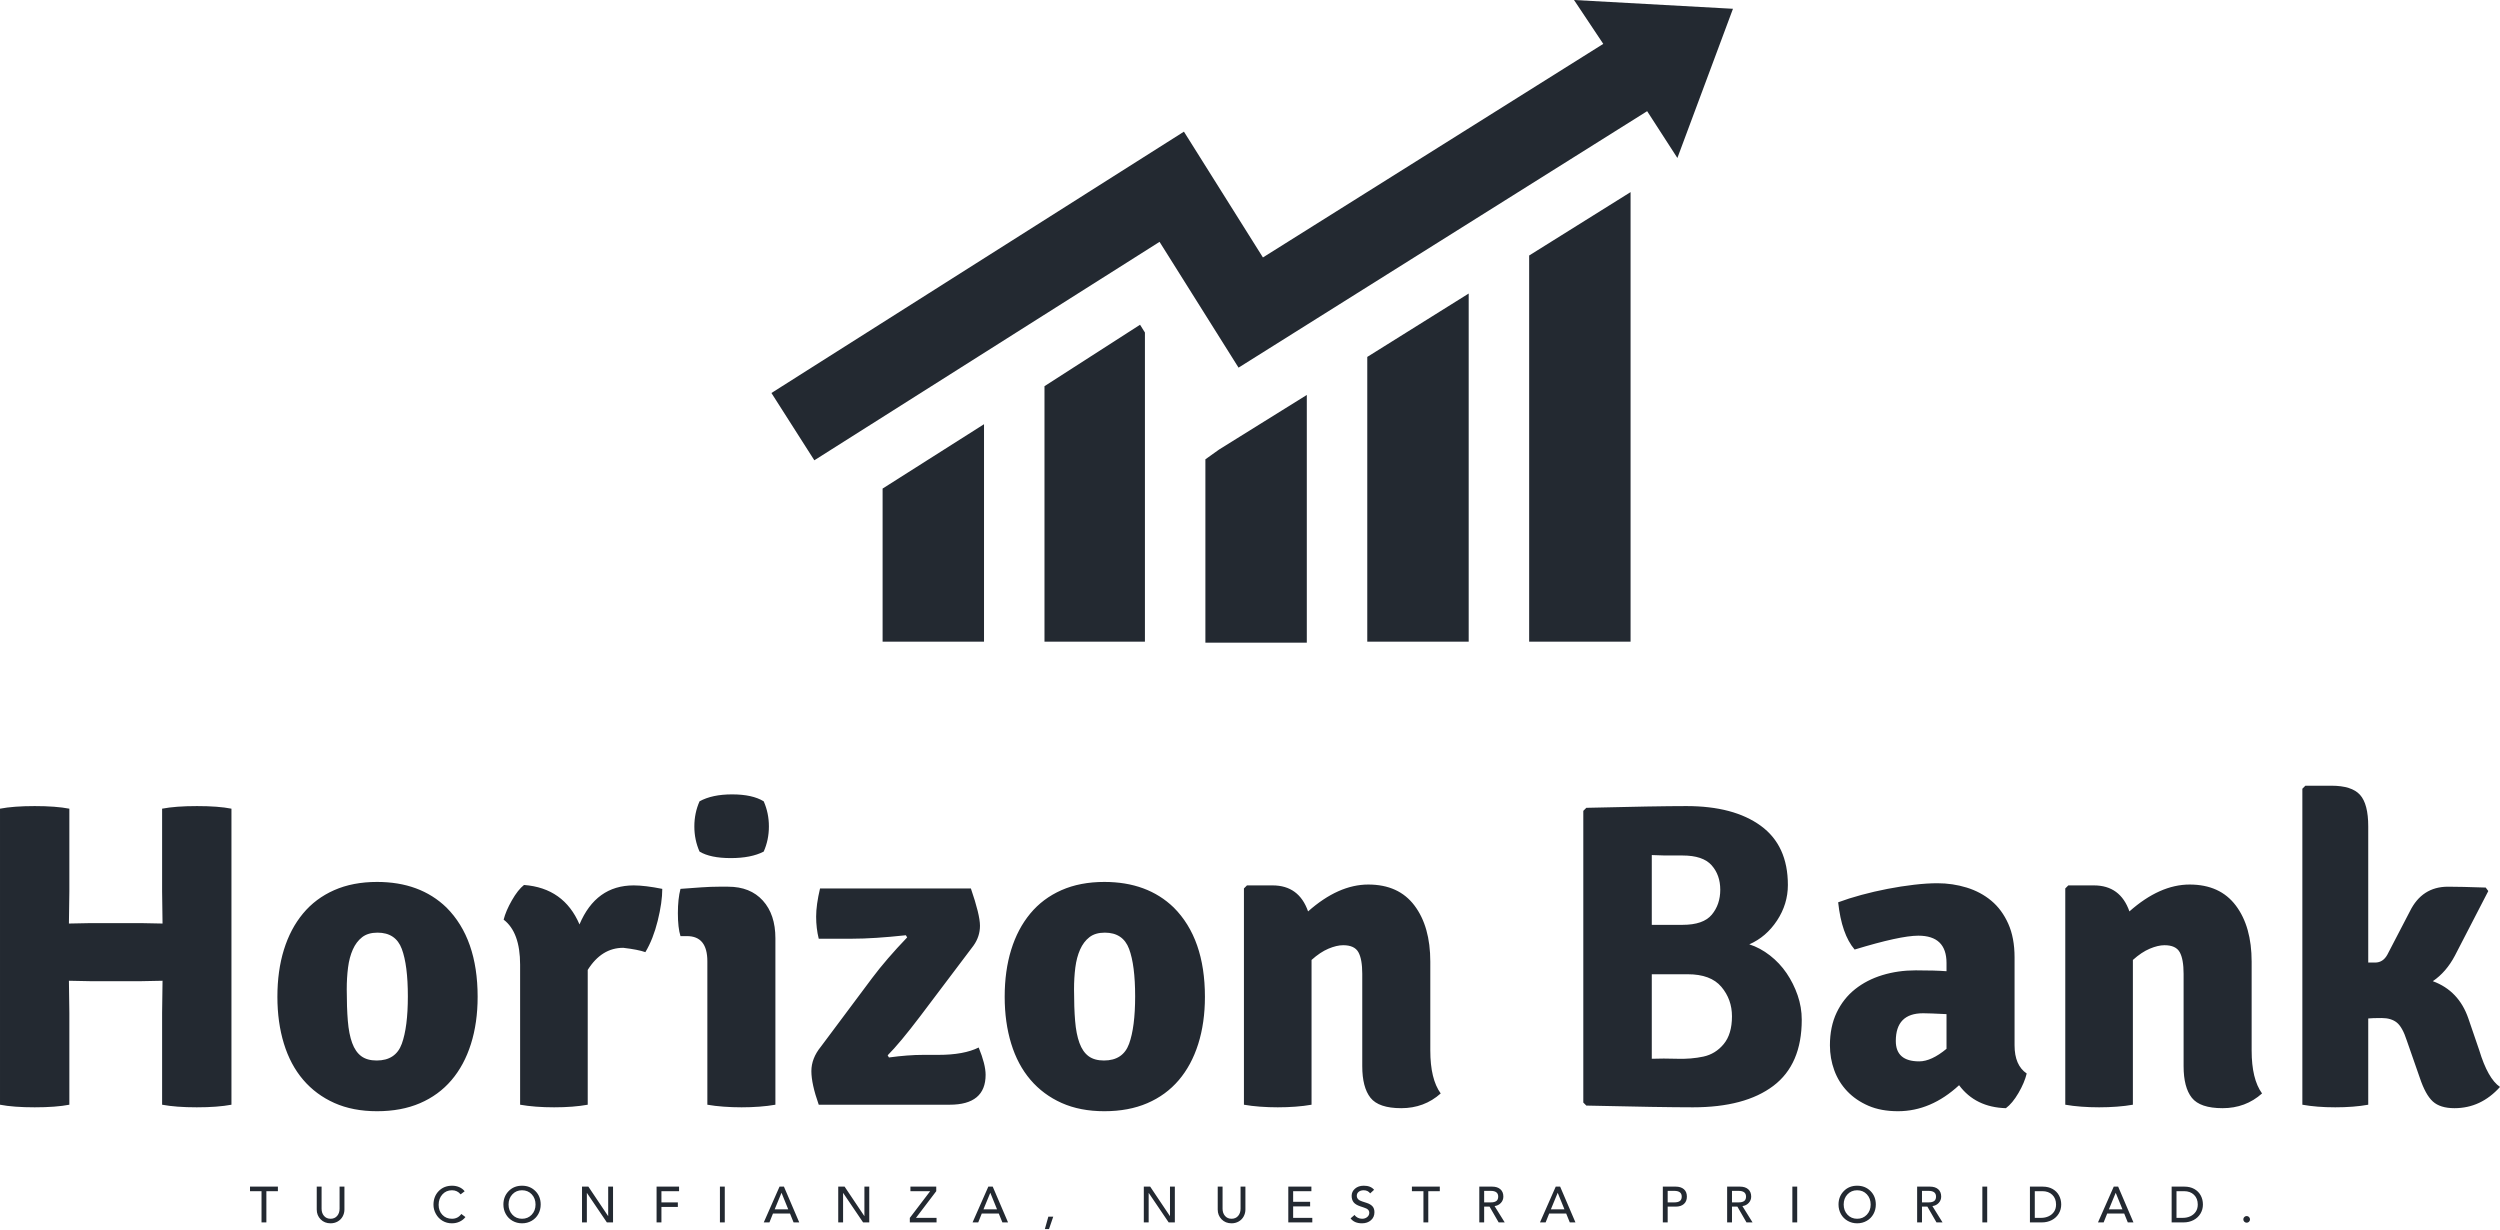
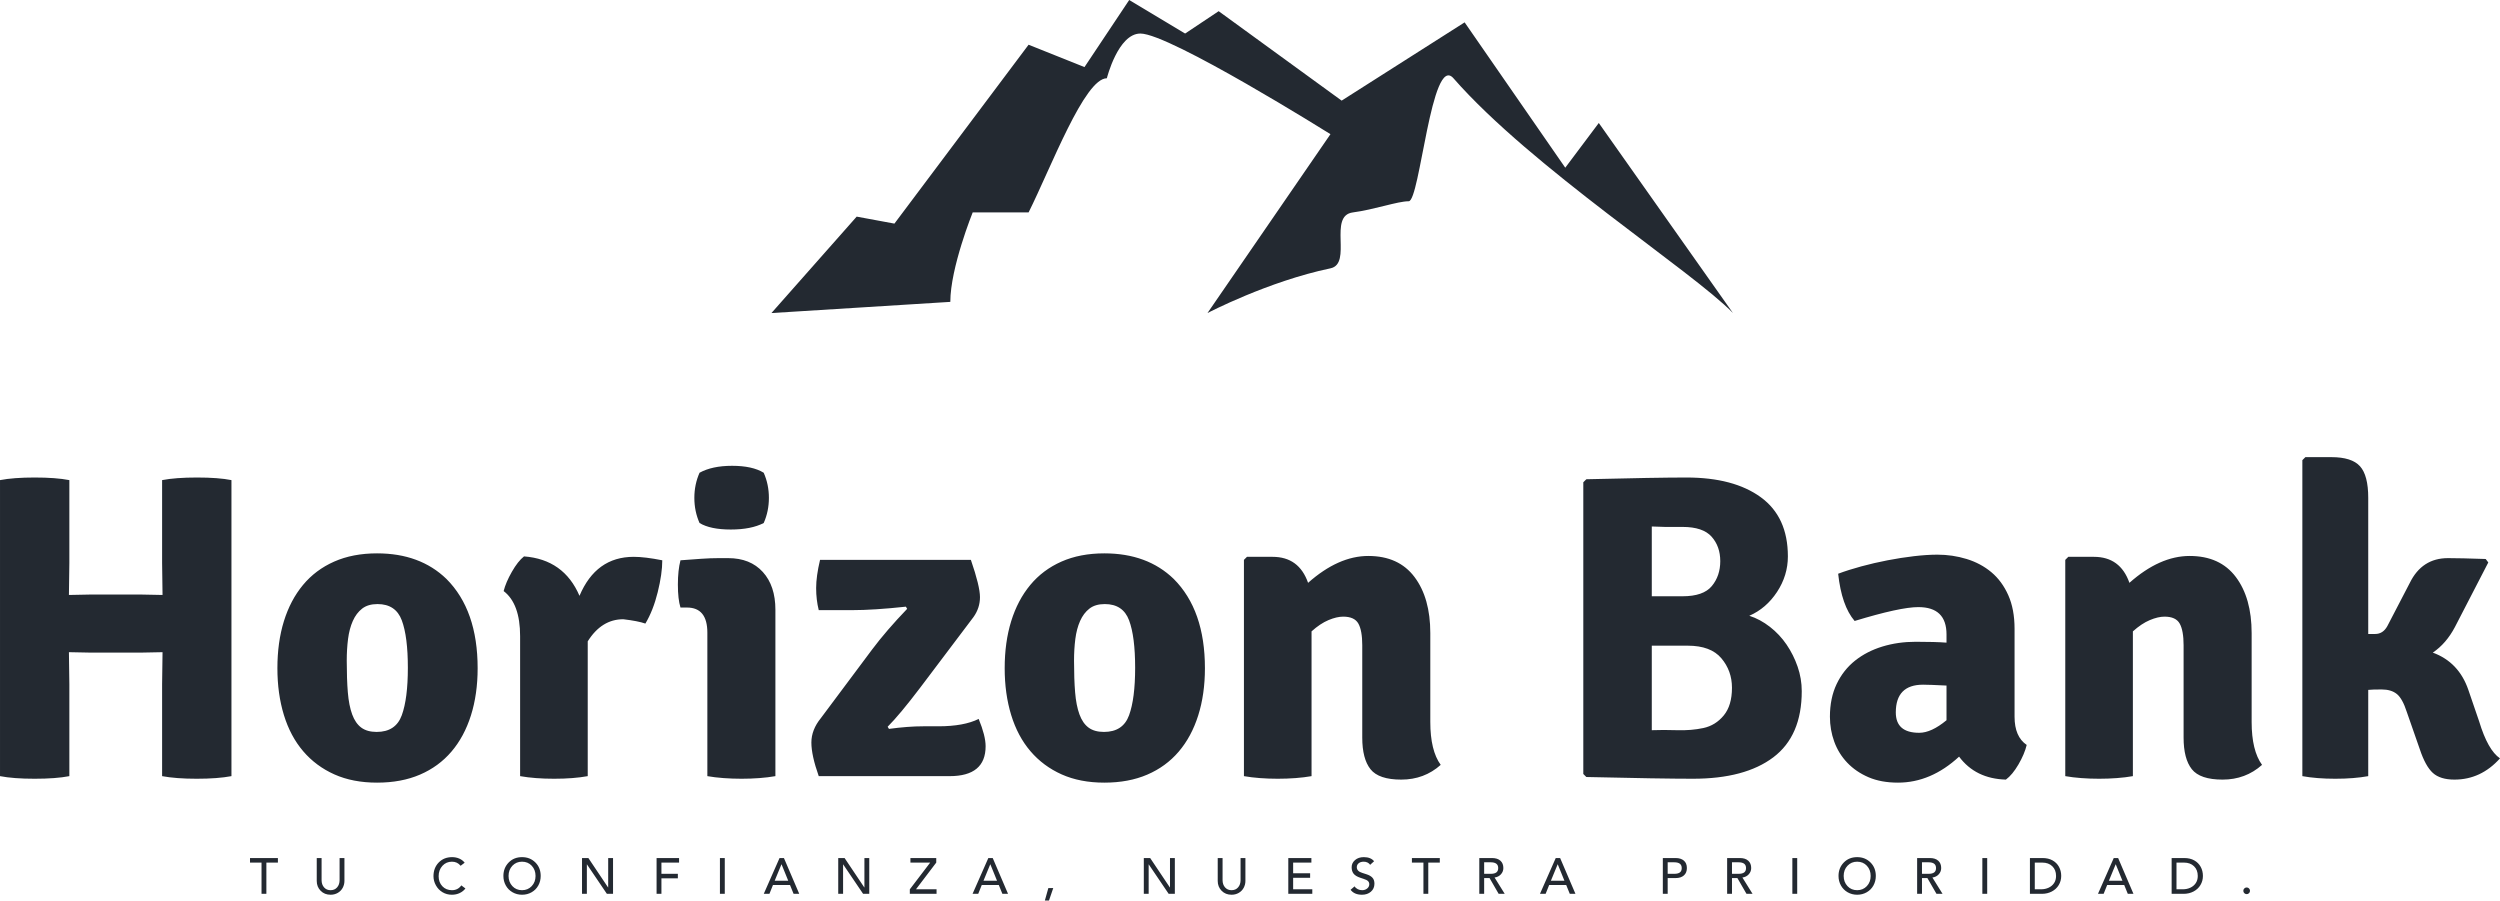
- <svg xmlns="http://www.w3.org/2000/svg" width="468" height="230.083" viewBox="0 0 350 172.071" class="looka-1j8o68f">
-   <defs id="SvgjsDefs1120" />
-   <g id="SvgjsG1121" featurekey="JiLV9t-0" transform="matrix(1.365268,0,0,1.365268,107.0443,-23.34607)" fill="#232931">
-     <path d="M93.6,33.3l-3.1-4.8L48.6,54.8l-8.1-12.9L5.1,64.3l-4.4-6.9L43,30.6l8.1,12.9L86,21.6L83,17.1L99.3,18L93.6,33.3z   M12.1,82.9h10.4V60.6l-10.4,6.6V82.9z M28.7,56.7v26.2H39V51.2l-0.5-0.8L28.7,56.7z M45.2,64.2v18.8h10.4V57.6l-9,5.6L45.2,64.2z   M61.8,82.9h10.4V47.2l-10.4,6.5V82.9z M78.4,82.9h10.4V36.8l-10.4,6.5V82.9z" />
+ <svg xmlns="http://www.w3.org/2000/svg" width="468" height="168.574" viewBox="0 0 350 126.071" class="looka-1j8o68f">
+   <defs id="SvgjsDefs1013" />
+   <g id="SvgjsG1014" featurekey="JiLV9t-0" transform="matrix(1.565295,0,0,1.565295,97.04293,-56.35064)" fill="#232931">
+     <g transform="translate(0,-952.3622)">
+       <path style="color:;enable-background:accumulate;" d="m 7,1016.362 16,-1 c 0,-3.049 2,-8 2,-8 0,0 2.541,0 5,0 2,-4 5,-12 7,-12 0,0 1,-4 3,-4 2.631,0 17,9 17,9 l -11,16 c 0,0 5.417,-2.835 11,-4 1.988,-0.415 -0.234,-4.707 2,-5 1.929,-0.253 4,-1 5,-1 1,0 2.032,-13.249 4,-11 7,8 21.405,17.281 25,21 l -12,-17 -3,4 -9,-13 -11,7 -11,-8 -3,2 -5,-3 -4,6 -5,-2 -12,16 -3.375,-0.625 -7.625,8.625" fill="#232931" stroke="none" marker="none" visibility="visible" display="inline" overflow="visible" />
+     </g>
  </g>
-   <g id="SvgjsG1122" featurekey="Yxc9Rz-0" transform="matrix(3.033981,0,0,3.033981,-4.61165,93.98058)" fill="#232931">
+   <g id="SvgjsG1015" featurekey="Yxc9Rz-0" transform="matrix(3.033981,0,0,3.033981,-4.61165,47.98058)" fill="#232931">
    <path d="M9.02 11.64 l-0.02 -1.48 l0 -3.82 q0.62 -0.12 1.61 -0.12 t1.59 0.12 l0 13.66 q-0.64 0.12 -1.6 0.12 t-1.6 -0.12 l0 -4.24 l0.02 -1.48 l-1 0.02 l-2.32 0 l-1 -0.02 l0.02 1.48 l0 4.24 q-0.62 0.12 -1.6 0.12 t-1.6 -0.12 l0 -13.66 q0.62 -0.12 1.6 -0.12 t1.6 0.12 l0 3.82 l-0.02 1.48 l1 -0.02 l2.32 0 z M22.12 10.9 q1.44 1.44 1.44 4.12 q0 1.2 -0.31 2.18 t-0.9 1.67 t-1.45 1.06 t-1.98 0.37 t-1.97 -0.38 t-1.44 -1.07 t-0.89 -1.67 t-0.3 -2.16 q0 -1.2 0.3 -2.17 t0.88 -1.67 t1.44 -1.08 t1.98 -0.38 q1.98 0 3.2 1.18 z M18.94 12.06 q-0.44 0 -0.71 0.21 t-0.43 0.57 t-0.22 0.83 t-0.06 1.01 q0 0.84 0.05 1.45 t0.2 1.02 t0.42 0.61 t0.71 0.2 q0.88 0 1.16 -0.77 t0.28 -2.19 q0 -1.44 -0.28 -2.19 t-1.12 -0.75 z M24.76 11.46 q0.1 -0.4 0.38 -0.89 t0.56 -0.71 q1.84 0.14 2.56 1.82 q0.76 -1.8 2.5 -1.8 q0.52 0 1.32 0.16 q0 0.62 -0.21 1.47 t-0.57 1.45 q-0.34 -0.12 -1.02 -0.2 q-1 0 -1.64 1.02 l0 6.22 q-0.66 0.12 -1.55 0.12 t-1.57 -0.12 l0 -6.46 q0 -1.5 -0.76 -2.08 z M37.3 12.32 l0 7.68 q-0.34 0.06 -0.74 0.09 t-0.82 0.03 t-0.83 -0.03 t-0.75 -0.09 l0 -6.62 q0 -1.16 -0.94 -1.16 l-0.3 0 q-0.12 -0.38 -0.12 -1.06 q0 -0.66 0.12 -1.12 q0.52 -0.04 0.96 -0.07 t0.8 -0.03 l0.44 0 q1.02 0 1.6 0.64 t0.58 1.74 z M33.8 6 q0.58 -0.32 1.5 -0.32 q0.94 0 1.46 0.32 q0.24 0.54 0.24 1.16 t-0.24 1.16 q-0.58 0.3 -1.52 0.3 t-1.44 -0.3 q-0.24 -0.54 -0.24 -1.16 t0.24 -1.16 z M39.4 17.32 l2.36 -3.16 q0.66 -0.88 1.62 -1.88 l-0.06 -0.1 q-1.48 0.16 -2.48 0.16 l-1.54 0 q-0.12 -0.48 -0.12 -1.02 t0.18 -1.3 l6.96 0 q0.42 1.22 0.42 1.72 t-0.3 0.92 l-2.46 3.26 q-0.94 1.24 -1.5 1.8 l0.06 0.1 q0.88 -0.12 1.58 -0.12 l0.7 0 q1.18 0 1.86 -0.34 q0.32 0.78 0.32 1.26 q0 1.38 -1.66 1.38 l-6.04 0 q-0.34 -0.96 -0.34 -1.55 t0.44 -1.13 z M55.68 10.9 q1.44 1.44 1.44 4.12 q0 1.2 -0.31 2.18 t-0.9 1.67 t-1.45 1.06 t-1.98 0.37 t-1.97 -0.38 t-1.44 -1.07 t-0.89 -1.67 t-0.3 -2.16 q0 -1.2 0.3 -2.17 t0.88 -1.67 t1.44 -1.08 t1.98 -0.38 q1.98 0 3.2 1.18 z M52.5 12.06 q-0.44 0 -0.71 0.21 t-0.43 0.57 t-0.22 0.83 t-0.06 1.01 q0 0.84 0.05 1.45 t0.2 1.02 t0.42 0.61 t0.71 0.2 q0.88 0 1.16 -0.77 t0.28 -2.19 q0 -1.44 -0.28 -2.19 t-1.12 -0.75 z M67.52 13.4 l0 4.1 q0 1.32 0.48 1.98 q-0.76 0.68 -1.82 0.68 q-1.04 0 -1.42 -0.48 t-0.38 -1.46 l0 -4.26 q0 -0.68 -0.18 -1 t-0.7 -0.32 q-0.3 0 -0.68 0.16 t-0.78 0.52 l0 6.68 q-0.34 0.06 -0.74 0.09 t-0.82 0.03 t-0.82 -0.03 t-0.74 -0.09 l0 -9.98 l0.14 -0.14 l1.18 0 q1.22 0 1.64 1.2 q1.4 -1.24 2.78 -1.24 q1.4 0 2.13 0.97 t0.73 2.59 z M74.72 6.3 q1.62 -0.04 2.77 -0.06 t1.85 -0.02 q2.18 0 3.43 0.91 t1.25 2.73 q0 0.88 -0.5 1.64 t-1.28 1.1 q0.5 0.16 0.95 0.51 t0.77 0.82 t0.51 1.02 t0.19 1.13 q0 2.06 -1.31 3.05 t-3.71 0.99 q-0.74 0 -1.96 -0.02 t-2.96 -0.06 l-0.14 -0.14 l0 -13.46 z M79.4 13.98 l-1.66 0 l0 3.9 q0.52 -0.02 1.17 0 t1.21 -0.1 t0.94 -0.58 t0.38 -1.28 q0 -0.78 -0.49 -1.36 t-1.55 -0.58 z M77.74 8.48 l0 3.22 l1.42 0 q0.96 0 1.35 -0.47 t0.39 -1.15 t-0.4 -1.13 t-1.34 -0.45 l-0.81 0 t-0.61 -0.02 z M95.04 18.56 q-0.1 0.42 -0.38 0.9 t-0.58 0.7 q-1.4 -0.04 -2.16 -1.06 q-1.3 1.2 -2.82 1.2 q-0.78 0 -1.36 -0.25 t-0.98 -0.67 t-0.6 -0.97 t-0.2 -1.15 q0 -0.86 0.31 -1.51 t0.85 -1.08 t1.26 -0.65 t1.54 -0.22 q0.46 0 0.81 0.01 t0.61 0.03 l0 -0.38 q0 -1.26 -1.3 -1.26 q-0.84 0 -2.94 0.64 q-0.6 -0.7 -0.76 -2.18 q0.48 -0.18 1.07 -0.34 t1.21 -0.28 t1.22 -0.19 t1.08 -0.07 q0.7 0 1.35 0.2 t1.14 0.61 t0.78 1.06 t0.29 1.55 l0 4.06 q0 0.92 0.56 1.3 z M89 17.06 q0 0.94 1.08 0.94 q0.56 0 1.26 -0.58 l0 -1.6 q-0.4 -0.02 -0.67 -0.03 t-0.41 -0.01 q-1.26 0 -1.26 1.28 z M105.42 13.4 l0 4.1 q0 1.32 0.48 1.98 q-0.76 0.68 -1.82 0.68 q-1.04 0 -1.42 -0.48 t-0.38 -1.46 l0 -4.26 q0 -0.68 -0.18 -1 t-0.7 -0.32 q-0.3 0 -0.68 0.16 t-0.78 0.52 l0 6.68 q-0.34 0.06 -0.74 0.09 t-0.82 0.03 t-0.82 -0.03 t-0.74 -0.09 l0 -9.98 l0.14 -0.14 l1.18 0 q1.22 0 1.64 1.2 q1.4 -1.24 2.78 -1.24 q1.4 0 2.13 0.97 t0.73 2.59 z M115.42 16.02 l0.5 1.46 q0.4 1.32 0.96 1.7 q-0.88 0.98 -2.1 0.98 q-0.66 0 -1 -0.31 t-0.6 -1.09 l-0.6 -1.72 q-0.2 -0.62 -0.46 -0.83 t-0.7 -0.21 t-0.62 0.02 l0 3.98 q-0.66 0.12 -1.52 0.12 t-1.52 -0.12 l0 -14.58 l0.14 -0.14 l1.2 0 q0.94 0 1.32 0.42 t0.38 1.46 l0 6.28 l0.32 0 q0.36 0 0.56 -0.36 l1.04 -2 q0.56 -1.14 1.76 -1.14 q0.58 0 1.74 0.04 l0.12 0.16 l-1.54 2.98 q-0.4 0.76 -1.02 1.18 q1.2 0.44 1.64 1.72 z" />
  </g>
-   <g id="SvgjsG1123" featurekey="zc75Em-0" transform="matrix(0.3537631,0,0,0.3537631,34.92217,164.0614)" fill="#232931">
+   <g id="SvgjsG1016" featurekey="zc75Em-0" transform="matrix(0.3537631,0,0,0.3537631,34.92217,118.0614)" fill="#232931">
    <path d="M11.26 5.84 l0 1.8 l-4.56 0 l0 12.36 l-1.92 0 l0 -12.36 l-4.56 0 l0 -1.8 l11.04 0 z M28.55 5.84 l0 8.74 c0 1.16 0.323 2.113 0.97 2.86 s1.51 1.12 2.59 1.12 s1.943 -0.373 2.59 -1.12 s0.97 -1.7 0.97 -2.86 l0 -8.74 l1.92 0 l0 9.06 c0 0.973 -0.23 1.883 -0.69 2.73 s-1.113 1.513 -1.96 2 s-1.79 0.73 -2.83 0.73 c-1.6 0 -2.913 -0.523 -3.94 -1.57 s-1.54 -2.343 -1.54 -3.89 l0 -9.06 l1.92 0 z M80.21 5.48 c1 0 1.937 0.187 2.81 0.56 s1.59 0.92 2.15 1.64 l-1.6 1.22 c-0.867 -1.08 -2.007 -1.62 -3.42 -1.62 c-1.533 0 -2.797 0.547 -3.79 1.64 s-1.49 2.467 -1.49 4.12 c0 1.6 0.49 2.92 1.47 3.96 s2.25 1.56 3.81 1.56 s2.793 -0.633 3.7 -1.9 l1.62 1.22 c-0.56 0.747 -1.307 1.347 -2.24 1.8 s-1.973 0.68 -3.12 0.68 c-1.36 0 -2.593 -0.33 -3.7 -0.99 s-1.98 -1.567 -2.62 -2.72 s-0.96 -2.363 -0.96 -3.63 c0 -2.187 0.687 -3.99 2.06 -5.41 s3.147 -2.13 5.32 -2.13 z M107.88 5.48 c2.107 0 3.863 0.7 5.27 2.1 s2.11 3.18 2.11 5.34 c0 1.373 -0.313 2.63 -0.94 3.77 s-1.51 2.037 -2.65 2.69 s-2.403 0.98 -3.79 0.98 c-1.373 0 -2.627 -0.323 -3.76 -0.97 s-2.02 -1.54 -2.66 -2.68 s-0.96 -2.403 -0.96 -3.79 c0 -2.107 0.69 -3.873 2.07 -5.3 s3.15 -2.14 5.31 -2.14 z M102.54 12.92 c0 1.6 0.5 2.94 1.5 4.02 s2.28 1.62 3.84 1.62 c1.533 0 2.807 -0.533 3.82 -1.6 s1.52 -2.413 1.52 -4.04 c0 -1.613 -0.5 -2.957 -1.5 -4.03 s-2.287 -1.61 -3.86 -1.61 c-1.52 0 -2.787 0.533 -3.8 1.6 s-1.52 2.413 -1.52 4.04 z M134.13 5.84 l7.8 11.64 l0.04 0 l0 -11.64 l1.92 0 l0 14.16 l-2.44 0 l-7.88 -11.64 l-0.04 0 l0 11.64 l-1.92 0 l0 -14.16 l2.52 0 z M170.02 5.84 l0 1.8 l-6.98 0 l0 4.44 l6.5 0 l0 1.8 l-6.5 0 l0 6.12 l-1.92 0 l0 -14.16 l8.9 0 z M188.11 5.84 l0 14.16 l-1.92 0 l0 -14.16 l1.92 0 z M211.52 5.84 l6.06 14.16 l-2.24 0 l-1.42 -3.5 l-6.74 0 l-1.4 3.5 l-2.24 0 l6.24 -14.16 l1.74 0 z M207.86 14.82 l5.36 0 l-2.64 -6.5 l-0.04 0 z M235.53 5.84 l7.8 11.64 l0.04 0 l0 -11.64 l1.92 0 l0 14.16 l-2.44 0 l-7.88 -11.64 l-0.04 0 l0 11.64 l-1.92 0 l0 -14.16 l2.52 0 z M271.8 5.84 l0 1.8 l-8.02 10.56 l8.14 0 l0 1.8 l-10.58 0 l0 -1.78 l8.06 -10.58 l-7.82 0 l0 -1.8 l10.22 0 z M294.15 5.84 l6.06 14.16 l-2.24 0 l-1.42 -3.5 l-6.74 0 l-1.4 3.5 l-2.24 0 l6.24 -14.16 l1.74 0 z M290.49 14.82 l5.36 0 l-2.64 -6.5 l-0.04 0 z M318.1 17.72 l-1.68 4.92 l-1.64 0 l1.38 -4.92 l1.94 0 z M356.46 5.84 l7.8 11.64 l0.04 0 l0 -11.64 l1.92 0 l0 14.16 l-2.44 0 l-7.88 -11.64 l-0.04 0 l0 11.64 l-1.92 0 l0 -14.16 l2.52 0 z M385.11 5.84 l0 8.74 c0 1.16 0.323 2.113 0.97 2.86 s1.51 1.12 2.59 1.12 s1.943 -0.373 2.59 -1.12 s0.97 -1.7 0.97 -2.86 l0 -8.74 l1.92 0 l0 9.06 c0 0.973 -0.23 1.883 -0.69 2.73 s-1.113 1.513 -1.96 2 s-1.79 0.73 -2.83 0.73 c-1.6 0 -2.913 -0.523 -3.94 -1.57 s-1.54 -2.343 -1.54 -3.89 l0 -9.06 l1.92 0 z M420.26 5.84 l0 1.8 l-7.22 0 l0 4.22 l6.72 0 l0 1.8 l-6.72 0 l0 4.54 l7.58 0 l0 1.8 l-9.5 0 l0 -14.16 l9.14 0 z M440.99 5.48 c1.84 0 3.2 0.54 4.08 1.62 l-1.56 1.42 c-0.24 -0.373 -0.58 -0.673 -1.02 -0.9 s-0.947 -0.34 -1.52 -0.34 c-0.827 0 -1.49 0.203 -1.99 0.61 s-0.75 0.93 -0.75 1.57 c0 1.067 0.707 1.813 2.12 2.24 l1.78 0.58 c1 0.32 1.763 0.767 2.29 1.34 s0.79 1.36 0.79 2.36 c0 1.307 -0.463 2.363 -1.39 3.17 s-2.103 1.21 -3.53 1.21 c-2.04 0 -3.547 -0.653 -4.52 -1.96 l1.58 -1.36 c0.307 0.48 0.727 0.853 1.26 1.12 s1.113 0.4 1.74 0.4 c0.787 0 1.453 -0.227 2 -0.68 s0.82 -1.013 0.82 -1.68 c0 -0.493 -0.167 -0.907 -0.5 -1.24 s-0.933 -0.633 -1.8 -0.9 l-1.26 -0.42 c-1.267 -0.427 -2.153 -0.97 -2.66 -1.63 s-0.76 -1.51 -0.76 -2.55 c0 -1.107 0.447 -2.047 1.34 -2.82 s2.047 -1.16 3.46 -1.16 z M471.08 5.84 l0 1.8 l-4.56 0 l0 12.36 l-1.92 0 l0 -12.36 l-4.56 0 l0 -1.8 l11.04 0 z M491.79 5.84 c1.387 0 2.473 0.347 3.26 1.04 s1.18 1.667 1.18 2.92 c0 0.947 -0.323 1.773 -0.97 2.48 s-1.477 1.127 -2.49 1.26 l-0.02 0 l4.02 6.46 l-2.4 0 l-3.6 -6.24 l-2.14 0 l0 6.24 l-1.92 0 l0 -14.16 l5.08 0 z M491.23 12.08 c1 0 1.743 -0.183 2.23 -0.55 s0.73 -0.943 0.73 -1.73 c0 -1.52 -0.987 -2.28 -2.96 -2.28 l-2.6 0 l0 4.56 l2.6 0 z M518.7 5.84 l6.06 14.16 l-2.24 0 l-1.42 -3.5 l-6.74 0 l-1.4 3.5 l-2.24 0 l6.24 -14.16 l1.74 0 z M515.04 14.82 l5.36 0 l-2.64 -6.5 l-0.04 0 z M564.42 5.84 c1.373 0 2.457 0.34 3.25 1.02 s1.19 1.66 1.19 2.94 c0 1.24 -0.393 2.21 -1.18 2.91 s-1.873 1.05 -3.26 1.05 l-3.16 0 l0 6.24 l-1.92 0 l0 -14.16 l5.08 0 z M563.86 12.08 c1 0 1.743 -0.183 2.23 -0.55 s0.73 -0.943 0.73 -1.73 c0 -1.52 -0.987 -2.28 -2.96 -2.28 l-2.6 0 l0 4.56 l2.6 0 z M589.87 5.84 c1.387 0 2.473 0.347 3.26 1.04 s1.18 1.667 1.18 2.92 c0 0.947 -0.323 1.773 -0.97 2.48 s-1.477 1.127 -2.49 1.26 l-0.02 0 l4.02 6.46 l-2.4 0 l-3.6 -6.24 l-2.14 0 l0 6.24 l-1.92 0 l0 -14.16 l5.08 0 z M589.31 12.08 c1 0 1.743 -0.183 2.23 -0.55 s0.73 -0.943 0.73 -1.73 c0 -1.52 -0.987 -2.28 -2.96 -2.28 l-2.6 0 l0 4.56 l2.6 0 z M612.52 5.84 l0 14.16 l-1.92 0 l0 -14.16 l1.92 0 z M636.25 5.48 c2.107 0 3.863 0.7 5.27 2.1 s2.11 3.18 2.11 5.34 c0 1.373 -0.313 2.63 -0.94 3.77 s-1.51 2.037 -2.65 2.69 s-2.403 0.98 -3.79 0.98 c-1.373 0 -2.627 -0.323 -3.76 -0.97 s-2.02 -1.54 -2.66 -2.68 s-0.96 -2.403 -0.96 -3.79 c0 -2.107 0.69 -3.873 2.07 -5.3 s3.15 -2.14 5.31 -2.14 z M630.91 12.92 c0 1.6 0.5 2.94 1.5 4.02 s2.28 1.62 3.84 1.62 c1.533 0 2.807 -0.533 3.82 -1.6 s1.52 -2.413 1.52 -4.04 c0 -1.613 -0.5 -2.957 -1.5 -4.03 s-2.287 -1.61 -3.86 -1.61 c-1.52 0 -2.787 0.533 -3.8 1.6 s-1.52 2.413 -1.52 4.04 z M665.06 5.84 c1.387 0 2.473 0.347 3.26 1.04 s1.18 1.667 1.18 2.92 c0 0.947 -0.323 1.773 -0.97 2.48 s-1.477 1.127 -2.49 1.26 l-0.02 0 l4.02 6.46 l-2.4 0 l-3.6 -6.24 l-2.14 0 l0 6.24 l-1.92 0 l0 -14.16 l5.08 0 z M664.5 12.08 c1 0 1.743 -0.183 2.23 -0.55 s0.73 -0.943 0.73 -1.73 c0 -1.52 -0.987 -2.28 -2.96 -2.28 l-2.6 0 l0 4.56 l2.6 0 z M687.71 5.84 l0 14.16 l-1.92 0 l0 -14.16 l1.92 0 z M709.66 5.84 c1.507 0 2.813 0.31 3.92 0.93 s1.953 1.47 2.54 2.55 s0.88 2.28 0.88 3.6 s-0.327 2.523 -0.98 3.61 s-1.567 1.937 -2.74 2.55 s-2.48 0.92 -3.92 0.92 l-4.74 0 l0 -14.16 l5.04 0 z M709.06 18.2 c1.08 0 2.07 -0.21 2.97 -0.63 s1.613 -1.023 2.14 -1.81 s0.79 -1.733 0.79 -2.84 c0 -1.6 -0.497 -2.88 -1.49 -3.84 s-2.31 -1.44 -3.95 -1.44 l-2.98 0 l0 10.56 l2.52 0 z M739.53 5.84 l6.06 14.16 l-2.24 0 l-1.42 -3.5 l-6.74 0 l-1.4 3.5 l-2.24 0 l6.24 -14.16 l1.74 0 z M735.87 14.82 l5.36 0 l-2.64 -6.5 l-0.04 0 z M765.74 5.84 c1.507 0 2.813 0.31 3.92 0.93 s1.953 1.47 2.54 2.55 s0.88 2.28 0.88 3.6 s-0.327 2.523 -0.98 3.61 s-1.567 1.937 -2.74 2.55 s-2.48 0.92 -3.92 0.92 l-4.74 0 l0 -14.16 l5.04 0 z M765.14 18.2 c1.08 0 2.07 -0.21 2.97 -0.63 s1.613 -1.023 2.14 -1.81 s0.79 -1.733 0.79 -2.84 c0 -1.6 -0.497 -2.88 -1.49 -3.84 s-2.31 -1.44 -3.95 -1.44 l-2.98 0 l0 10.56 l2.52 0 z M790.39 17.48 c0.373 0 0.687 0.133 0.94 0.4 s0.38 0.573 0.38 0.92 c0 0.387 -0.133 0.703 -0.4 0.95 s-0.573 0.37 -0.92 0.37 s-0.653 -0.127 -0.92 -0.38 s-0.4 -0.567 -0.4 -0.94 s0.133 -0.687 0.4 -0.94 s0.573 -0.38 0.92 -0.38 z" />
  </g>
</svg>
